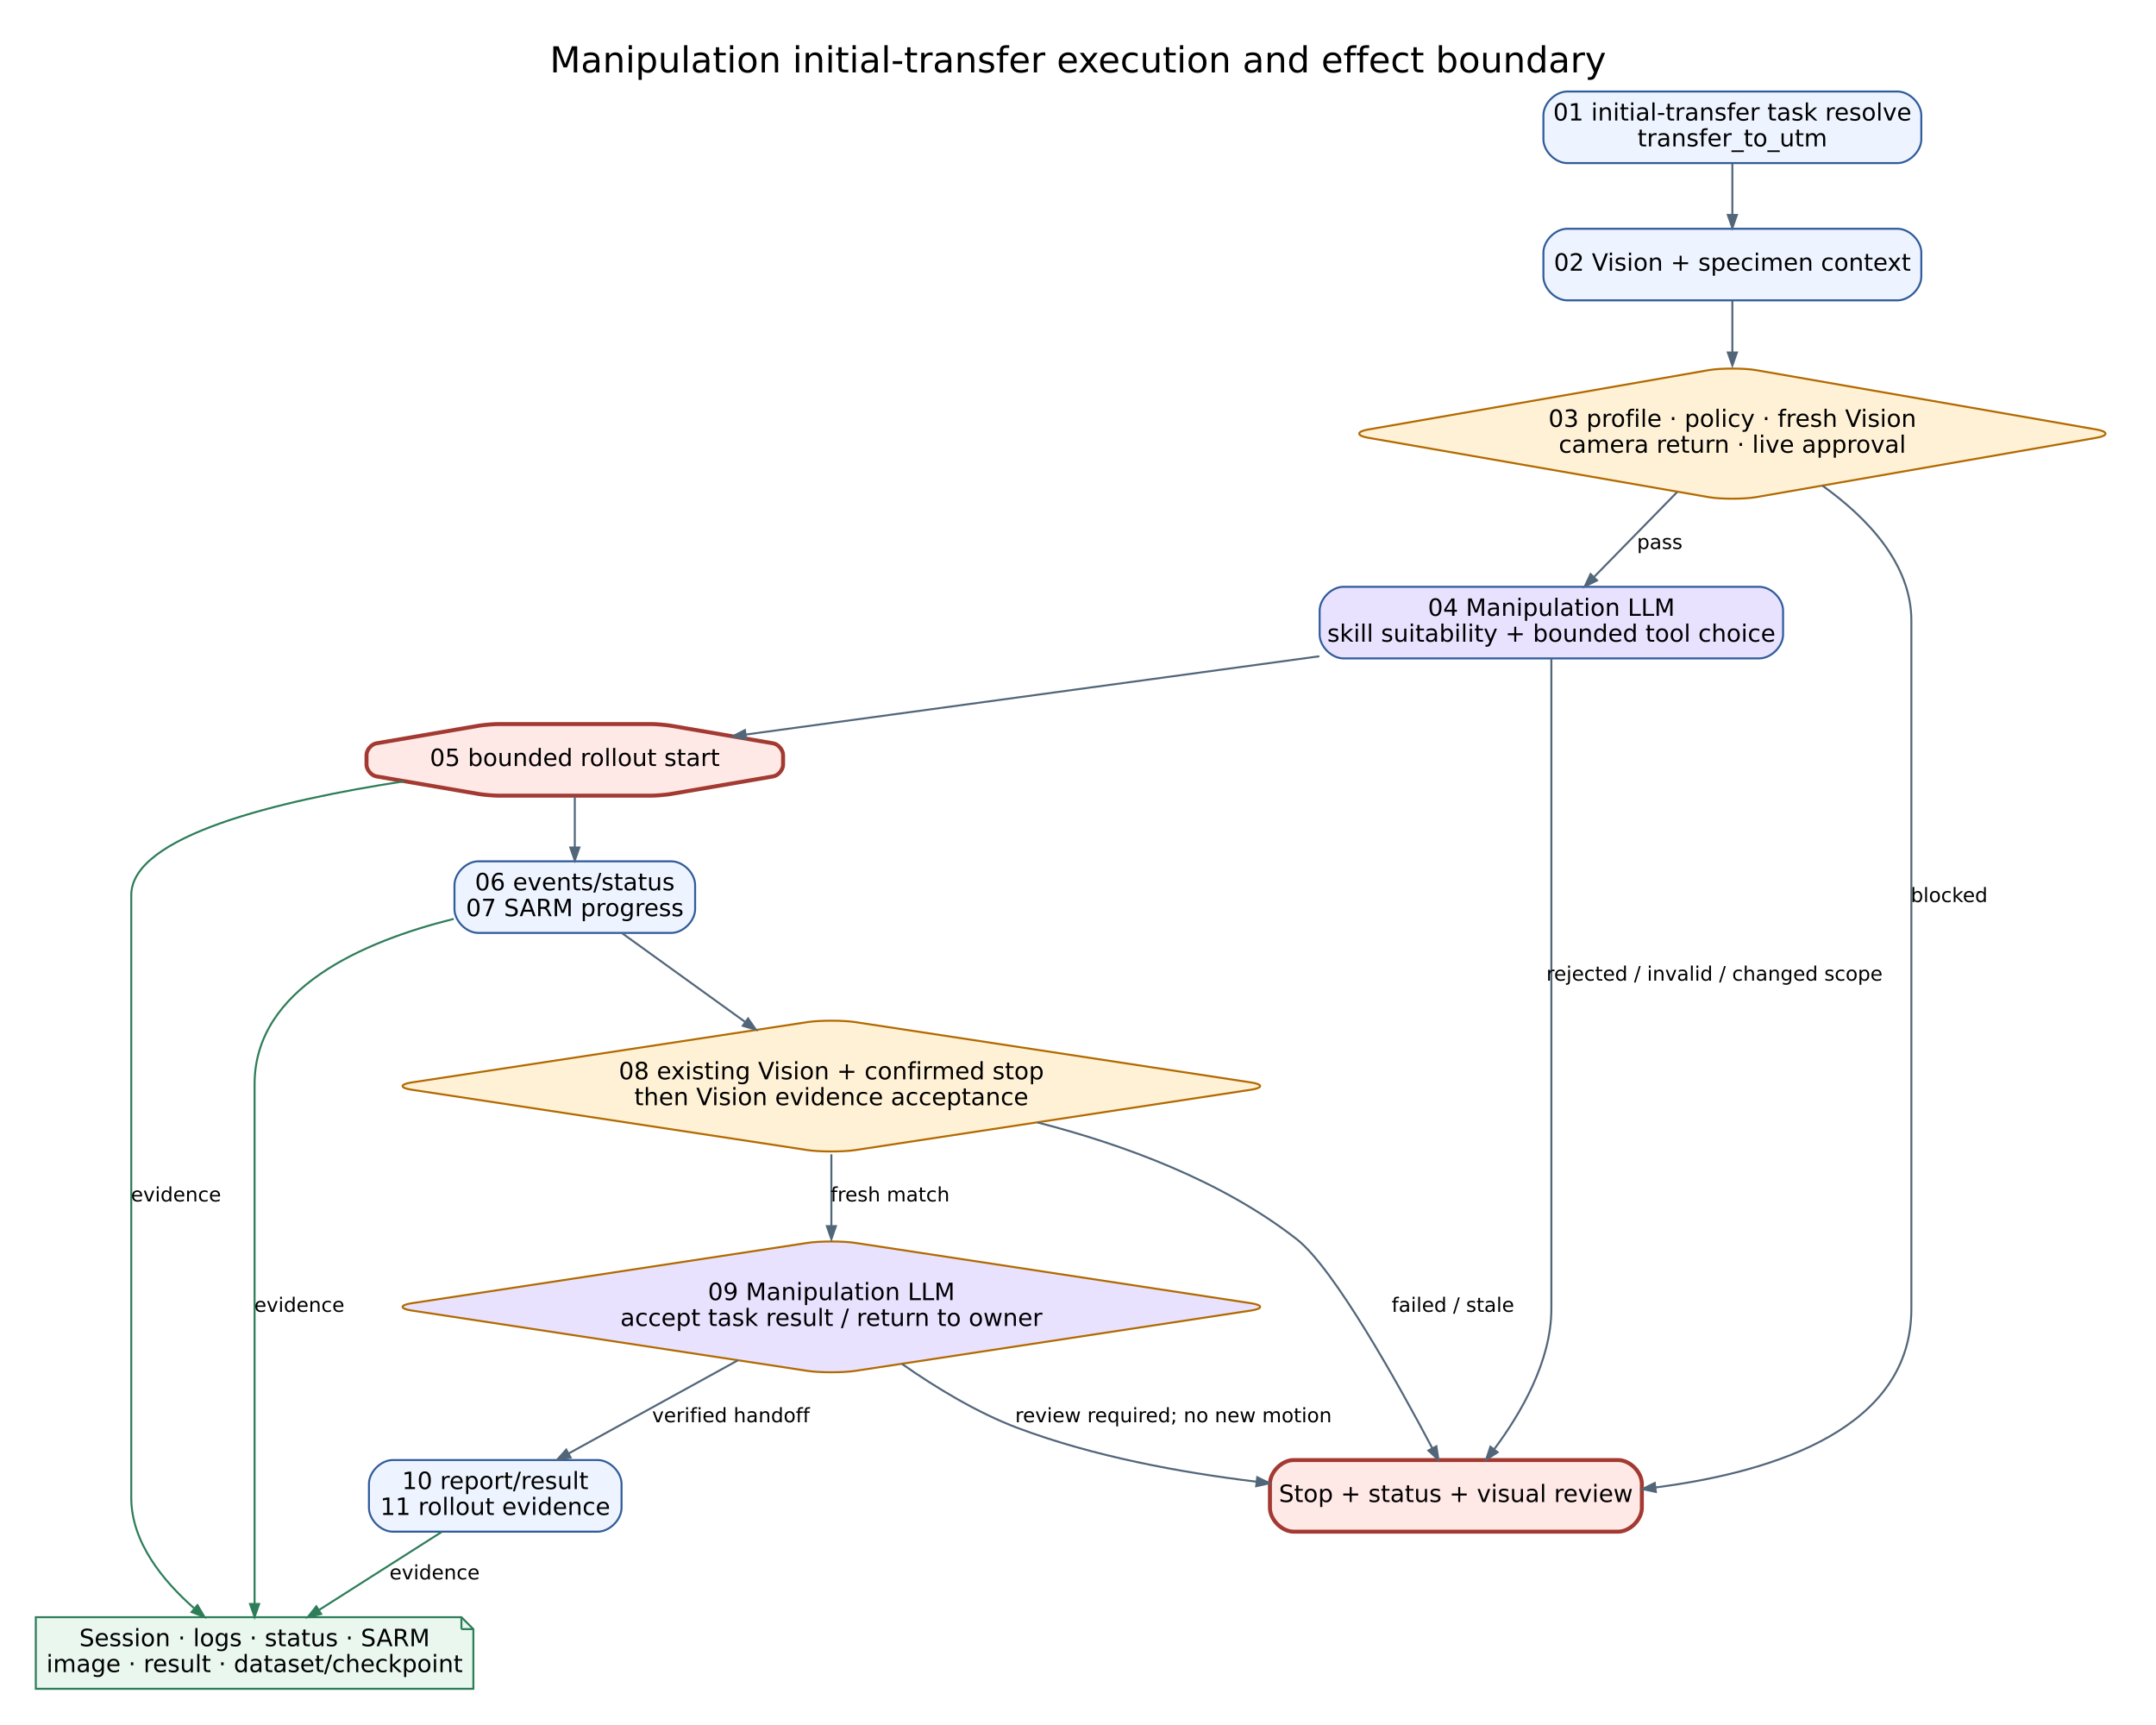
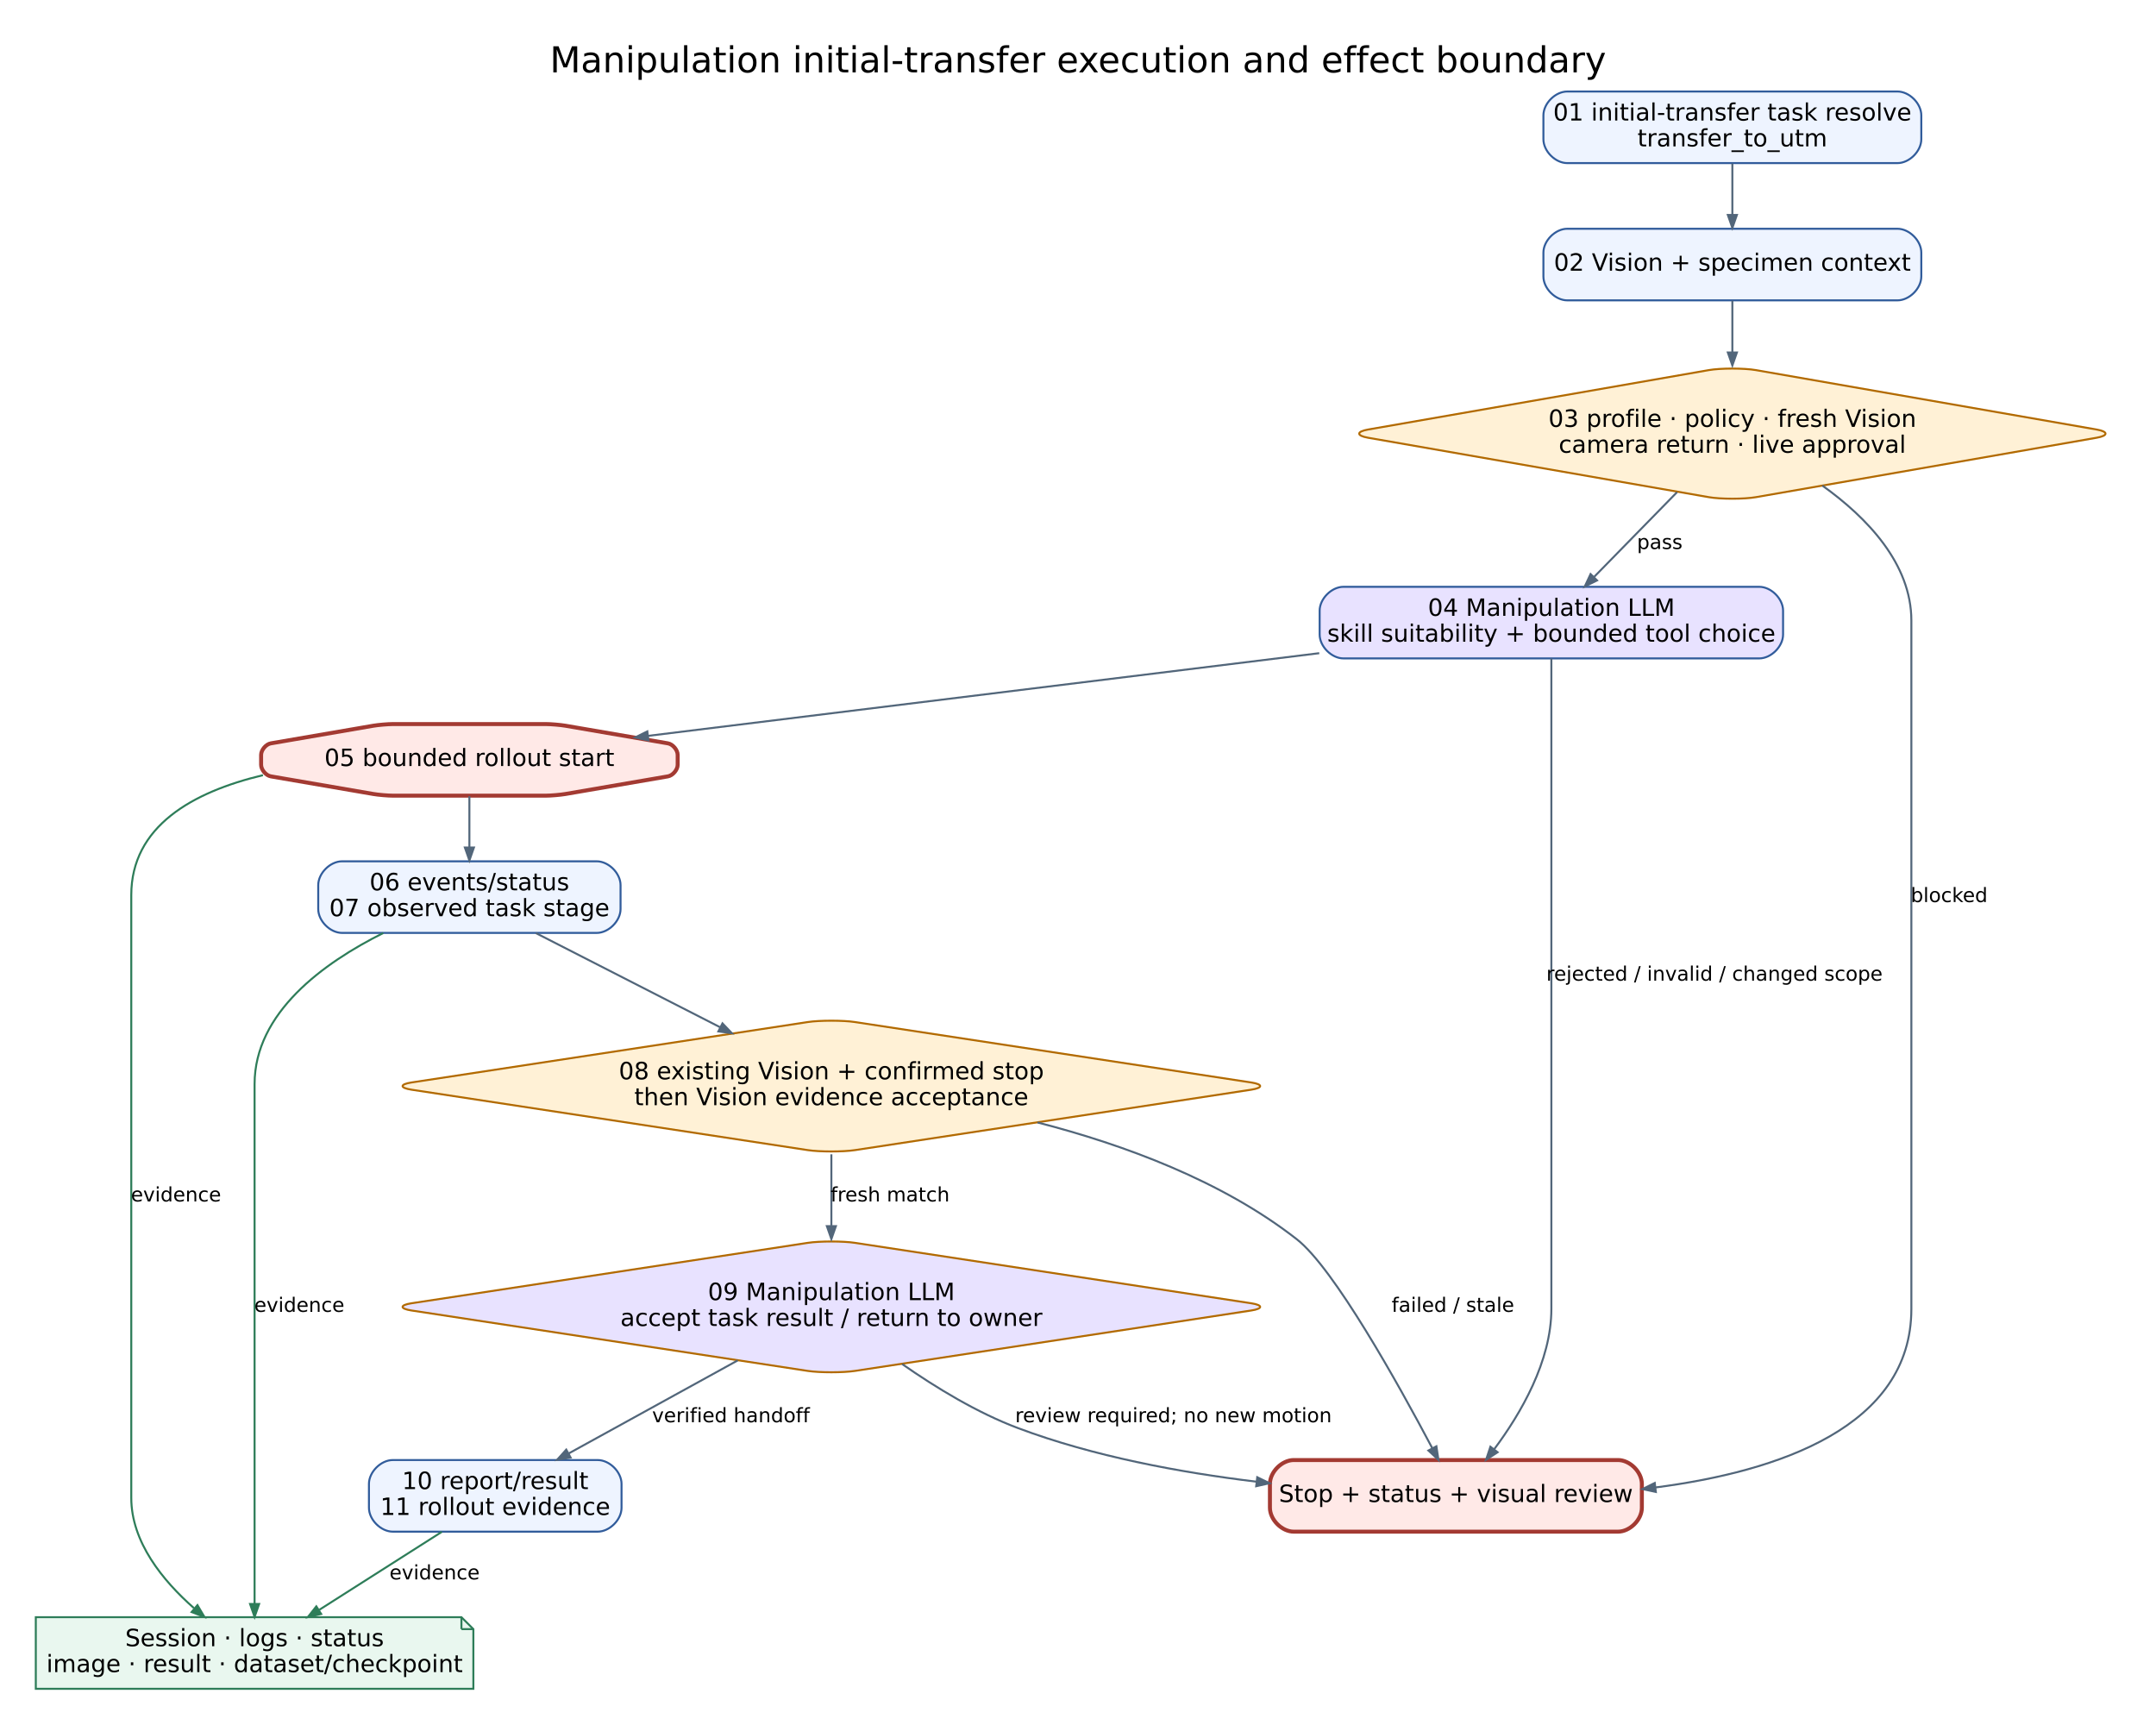
<svg xmlns="http://www.w3.org/2000/svg" width="1084pt" height="867pt" viewBox="0.00 0.00 1084.00 867.00">
  <g id="graph0" class="graph" transform="scale(1 1) rotate(0) translate(18 849)">
    <text text-anchor="middle" x="524" y="-812.6" font-family="DejaVu Sans" font-size="18.00">Manipulation initial-transfer execution and effect boundary</text>
    <g id="node1" class="node">
      <path fill="#eef4ff" stroke="#315c9b" d="M936,-803C936,-803 770,-803 770,-803 764,-803 758,-797 758,-791 758,-791 758,-779 758,-779 758,-773 764,-767 770,-767 770,-767 936,-767 936,-767 942,-767 948,-773 948,-779 948,-779 948,-791 948,-791 948,-797 942,-803 936,-803" />
      <text text-anchor="middle" x="853" y="-788.4" font-family="DejaVu Sans" font-size="12.00">01 initial-transfer task resolve</text>
      <text text-anchor="middle" x="853" y="-775.4" font-family="DejaVu Sans" font-size="12.00">transfer_to_utm</text>
    </g>
    <g id="node2" class="node">
      <path fill="#eef4ff" stroke="#315c9b" d="M936,-734C936,-734 770,-734 770,-734 764,-734 758,-728 758,-722 758,-722 758,-710 758,-710 758,-704 764,-698 770,-698 770,-698 936,-698 936,-698 942,-698 948,-704 948,-710 948,-710 948,-722 948,-722 948,-728 942,-734 936,-734" />
      <text text-anchor="middle" x="853" y="-712.9" font-family="DejaVu Sans" font-size="12.00">02 Vision + specimen context</text>
    </g>
    <g id="edge1" class="edge">
      <path fill="none" stroke="#52667a" d="M853,-766.75C853,-758.91 853,-749.52 853,-741.01" />
      <polygon fill="#52667a" stroke="#52667a" points="855.28,-740.93 853,-734.43 850.73,-740.93 855.28,-740.93" />
    </g>
    <g id="node3" class="node">
      <path fill="#fff1d6" stroke="#b26a00" d="M841.18,-662.94C841.18,-662.94 669.82,-633.06 669.82,-633.06 663.91,-632.03 663.91,-629.97 669.82,-628.94 669.82,-628.94 841.18,-599.06 841.18,-599.06 847.09,-598.03 858.91,-598.03 864.82,-599.06 864.82,-599.06 1036.18,-628.94 1036.18,-628.94 1042.09,-629.97 1042.09,-632.03 1036.18,-633.06 1036.18,-633.06 864.82,-662.94 864.82,-662.94 858.91,-663.97 847.09,-663.97 841.18,-662.94" />
      <text text-anchor="middle" x="853" y="-634.4" font-family="DejaVu Sans" font-size="12.00">03 profile · policy · fresh Vision</text>
      <text text-anchor="middle" x="853" y="-621.4" font-family="DejaVu Sans" font-size="12.00">camera return · live approval</text>
    </g>
    <g id="edge2" class="edge">
      <path fill="none" stroke="#52667a" d="M853,-697.8C853,-690.24 853,-681.01 853,-671.88" />
      <polygon fill="#52667a" stroke="#52667a" points="855.28,-671.78 853,-665.28 850.73,-671.78 855.28,-671.78" />
    </g>
    <g id="node4" class="node">
      <path fill="#e8e2ff" stroke="#315c9b" d="M866.5,-554C866.5,-554 657.5,-554 657.5,-554 651.5,-554 645.5,-548 645.5,-542 645.5,-542 645.5,-530 645.5,-530 645.5,-524 651.5,-518 657.5,-518 657.5,-518 866.5,-518 866.5,-518 872.5,-518 878.5,-524 878.5,-530 878.5,-530 878.5,-542 878.5,-542 878.5,-548 872.5,-554 866.5,-554" />
      <text text-anchor="middle" x="762" y="-539.4" font-family="DejaVu Sans" font-size="12.00">04 Manipulation LLM</text>
      <text text-anchor="middle" x="762" y="-526.4" font-family="DejaVu Sans" font-size="12.00">skill suitability + bounded tool choice</text>
    </g>
    <g id="edge3" class="edge">
      <path fill="none" stroke="#52667a" d="M825.2,-601.59C811.82,-587.92 796.02,-571.77 783.56,-559.04" />
      <polygon fill="#52667a" stroke="#52667a" points="784.97,-557.22 778.79,-554.16 781.71,-560.4 784.97,-557.22" />
      <text text-anchor="middle" x="816.5" y="-573" font-family="DejaVu Sans" font-size="10.00">pass</text>
    </g>
    <g id="node11" class="node">
      <path fill="#ffe9e7" stroke="#a33a32" stroke-width="2" d="M795.5,-115C795.5,-115 632.5,-115 632.5,-115 626.5,-115 620.5,-109 620.5,-103 620.5,-103 620.5,-91 620.5,-91 620.5,-85 626.5,-79 632.5,-79 632.5,-79 795.5,-79 795.5,-79 801.5,-79 807.5,-85 807.5,-91 807.5,-91 807.5,-103 807.5,-103 807.5,-109 801.5,-115 795.5,-115" />
      <text text-anchor="middle" x="714" y="-93.9" font-family="DejaVu Sans" font-size="12.00">Stop + status + visual review</text>
    </g>
    <g id="edge4" class="edge">
      <path fill="none" stroke="#52667a" d="M898.26,-604.88C920.68,-588.83 943,-565.65 943,-537 943,-537 943,-537 943,-191 943,-131.59 876.02,-109.24 814.5,-101.24" />
      <polygon fill="#52667a" stroke="#52667a" points="814.53,-98.95 807.8,-100.42 813.98,-103.47 814.53,-98.95" />
      <text text-anchor="middle" x="962" y="-395.5" font-family="DejaVu Sans" font-size="10.00">blocked</text>
    </g>
    <g id="node5" class="node">
-       <path fill="#ffe9e7" stroke="#a33a32" stroke-width="2" d="M375.72,-464.51C375.72,-464.51 375.72,-469.49 375.72,-469.49 375.72,-471.97 373.27,-474.88 370.82,-475.3 370.82,-475.3 319.28,-484.16 319.28,-484.16 316.83,-484.58 311.89,-485 309.41,-485 309.41,-485 232.59,-485 232.59,-485 230.11,-485 225.17,-484.58 222.72,-484.16 222.72,-484.16 171.18,-475.3 171.18,-475.3 168.73,-474.88 166.28,-471.97 166.28,-469.49 166.28,-469.49 166.28,-464.51 166.28,-464.51 166.28,-462.03 168.73,-459.12 171.18,-458.7 171.18,-458.7 222.72,-449.84 222.72,-449.84 225.17,-449.42 230.11,-449 232.59,-449 232.59,-449 309.41,-449 309.41,-449 311.89,-449 316.83,-449.42 319.28,-449.84 319.28,-449.84 370.82,-458.7 370.82,-458.7 373.27,-459.12 375.72,-462.03 375.72,-464.51" />
-       <text text-anchor="middle" x="271" y="-463.9" font-family="DejaVu Sans" font-size="12.00">05 bounded rollout start</text>
+       <path fill="#ffe9e7" stroke="#a33a32" stroke-width="2" d="M322.72,-464.51C322.72,-464.51 322.72,-469.49 322.72,-469.49 322.72,-471.97 320.27,-474.88 317.82,-475.3 317.82,-475.3 266.28,-484.16 266.28,-484.16 263.83,-484.58 258.89,-485 256.41,-485 256.41,-485 179.59,-485 179.59,-485 177.11,-485 172.17,-484.58 169.72,-484.16 169.72,-484.16 118.18,-475.3 118.18,-475.3 115.73,-474.88 113.28,-471.97 113.28,-469.49 113.28,-469.49 113.28,-464.51 113.28,-464.51 113.28,-462.03 115.73,-459.12 118.18,-458.7 118.18,-458.7 169.72,-449.84 169.72,-449.84 172.17,-449.42 177.11,-449 179.59,-449 179.59,-449 256.41,-449 256.41,-449 258.89,-449 263.83,-449.42 266.28,-449.84 266.28,-449.84 317.82,-458.7 317.82,-458.7 320.27,-459.12 322.72,-462.03 322.72,-464.51" />
+       <text text-anchor="middle" x="218" y="-463.9" font-family="DejaVu Sans" font-size="12.00">05 bounded rollout start</text>
    </g>
    <g id="edge5" class="edge">
-       <path fill="none" stroke="#52667a" d="M645.33,-519.08C556.78,-507 437.02,-490.65 357.05,-479.74" />
-       <polygon fill="#52667a" stroke="#52667a" points="357.15,-477.46 350.4,-478.84 356.54,-481.97 357.15,-477.46" />
+       <path fill="none" stroke="#52667a" d="M645.3,-520.63C544.23,-508.18 400.14,-490.43 307.84,-479.07" />
+       <polygon fill="#52667a" stroke="#52667a" points="308.02,-476.79 301.29,-478.26 307.46,-481.31 308.02,-476.79" />
    </g>
    <g id="edge8" class="edge">
      <path fill="none" stroke="#52667a" d="M762,-517.93C762,-504.39 762,-484.98 762,-468 762,-468 762,-468 762,-191 762,-164.65 746.6,-138.32 733.25,-120.43" />
      <polygon fill="#52667a" stroke="#52667a" points="734.96,-118.92 729.19,-115.16 731.35,-121.7 734.96,-118.92" />
      <text text-anchor="middle" x="844" y="-356" font-family="DejaVu Sans" font-size="10.00">rejected / invalid / changed scope</text>
    </g>
    <g id="node6" class="node">
-       <path fill="#eef4ff" stroke="#315c9b" d="M319.5,-416C319.5,-416 222.5,-416 222.5,-416 216.5,-416 210.5,-410 210.5,-404 210.5,-404 210.5,-392 210.5,-392 210.5,-386 216.5,-380 222.5,-380 222.5,-380 319.5,-380 319.5,-380 325.5,-380 331.5,-386 331.5,-392 331.5,-392 331.5,-404 331.5,-404 331.5,-410 325.5,-416 319.5,-416" />
-       <text text-anchor="middle" x="271" y="-401.4" font-family="DejaVu Sans" font-size="12.00">06 events/status</text>
-       <text text-anchor="middle" x="271" y="-388.4" font-family="DejaVu Sans" font-size="12.00">07 SARM progress</text>
+       <path fill="#eef4ff" stroke="#315c9b" d="M282,-416C282,-416 154,-416 154,-416 148,-416 142,-410 142,-404 142,-404 142,-392 142,-392 142,-386 148,-380 154,-380 154,-380 282,-380 282,-380 288,-380 294,-386 294,-392 294,-392 294,-404 294,-404 294,-410 288,-416 282,-416" />
+       <text text-anchor="middle" x="218" y="-401.4" font-family="DejaVu Sans" font-size="12.00">06 events/status</text>
+       <text text-anchor="middle" x="218" y="-388.4" font-family="DejaVu Sans" font-size="12.00">07 observed task stage</text>
    </g>
    <g id="edge6" class="edge">
-       <path fill="none" stroke="#52667a" d="M271,-448.75C271,-440.91 271,-431.52 271,-423.01" />
-       <polygon fill="#52667a" stroke="#52667a" points="273.28,-422.93 271,-416.43 268.73,-422.93 273.28,-422.93" />
+       <path fill="none" stroke="#52667a" d="M218,-448.75C218,-440.91 218,-431.52 218,-423.01" />
+       <polygon fill="#52667a" stroke="#52667a" points="220.28,-422.93 218,-416.43 215.73,-422.93 220.28,-422.93" />
    </g>
    <g id="node10" class="node">
      <polygon fill="#e9f7ef" stroke="#2e7d59" points="214,-36 0,-36 0,0 220,0 220,-30 214,-36" />
      <polyline fill="none" stroke="#2e7d59" points="214,-36 214,-30 " />
      <polyline fill="none" stroke="#2e7d59" points="220,-30 214,-30 " />
-       <text text-anchor="middle" x="110" y="-21.4" font-family="DejaVu Sans" font-size="12.00">Session · logs · status · SARM</text>
+       <text text-anchor="middle" x="110" y="-21.4" font-family="DejaVu Sans" font-size="12.00">Session · logs · status</text>
      <text text-anchor="middle" x="110" y="-8.4" font-family="DejaVu Sans" font-size="12.00">image · result · dataset/checkpoint</text>
    </g>
    <g id="edge13" class="edge">
-       <path fill="none" stroke="#2e7d59" d="M185.1,-456.21C122.28,-446.57 48,-428.86 48,-399 48,-399 48,-399 48,-96 48,-73.8 63.83,-54.37 79.5,-40.58" />
+       <path fill="none" stroke="#2e7d59" d="M114.21,-459.3C78.82,-450.86 48,-433.58 48,-399 48,-399 48,-399 48,-96 48,-73.8 63.83,-54.37 79.5,-40.58" />
      <polygon fill="#2e7d59" stroke="#2e7d59" points="81.28,-42.06 84.78,-36.13 78.35,-38.58 81.28,-42.06" />
      <text text-anchor="middle" x="70.5" y="-245" font-family="DejaVu Sans" font-size="10.00">evidence</text>
    </g>
    <g id="node7" class="node">
      <path fill="#fff1d6" stroke="#b26a00" d="M388.14,-335.19C388.14,-335.19 188.86,-304.81 188.86,-304.81 182.93,-303.9 182.93,-302.1 188.86,-301.19 188.86,-301.19 388.14,-270.81 388.14,-270.81 394.07,-269.9 405.93,-269.9 411.86,-270.81 411.86,-270.81 611.14,-301.19 611.14,-301.19 617.07,-302.1 617.07,-303.9 611.14,-304.81 611.14,-304.81 411.86,-335.19 411.86,-335.19 405.93,-336.1 394.07,-336.1 388.14,-335.19" />
      <text text-anchor="middle" x="400" y="-306.4" font-family="DejaVu Sans" font-size="12.00">08 existing Vision + confirmed stop</text>
      <text text-anchor="middle" x="400" y="-293.4" font-family="DejaVu Sans" font-size="12.00">then Vision evidence acceptance</text>
    </g>
    <g id="edge7" class="edge">
-       <path fill="none" stroke="#52667a" d="M294.66,-379.94C311.95,-367.48 335.9,-350.21 356.59,-335.29" />
-       <polygon fill="#52667a" stroke="#52667a" points="358.11,-337 362.06,-331.35 355.45,-333.31 358.11,-337" />
+       <path fill="none" stroke="#52667a" d="M251.38,-379.94C277.26,-366.72 313.7,-348.1 344.02,-332.6" />
+       <polygon fill="#52667a" stroke="#52667a" points="345.25,-334.53 350,-329.55 343.18,-330.48 345.25,-334.53" />
    </g>
    <g id="edge14" class="edge">
-       <path fill="none" stroke="#2e7d59" d="M210.13,-387.05C164.54,-375.71 110,-352.1 110,-304 110,-304 110,-304 110,-96 110,-78.15 110,-57.97 110,-42.74" />
+       <path fill="none" stroke="#2e7d59" d="M174.69,-379.94C144.65,-364.95 110,-339.88 110,-304 110,-304 110,-304 110,-96 110,-78.15 110,-57.97 110,-42.74" />
      <polygon fill="#2e7d59" stroke="#2e7d59" points="112.28,-42.63 110,-36.13 107.73,-42.63 112.28,-42.63" />
      <text text-anchor="middle" x="132.5" y="-189.5" font-family="DejaVu Sans" font-size="10.00">evidence</text>
    </g>
    <g id="node8" class="node">
      <path fill="#e8e2ff" stroke="#b26a00" d="M388.14,-224.19C388.14,-224.19 188.86,-193.81 188.86,-193.81 182.93,-192.9 182.93,-191.1 188.86,-190.19 188.86,-190.19 388.14,-159.81 388.14,-159.81 394.07,-158.9 405.93,-158.9 411.86,-159.81 411.86,-159.81 611.14,-190.19 611.14,-190.19 617.07,-191.1 617.07,-192.9 611.14,-193.81 611.14,-193.81 411.86,-224.19 411.86,-224.19 405.93,-225.1 394.07,-225.1 388.14,-224.19" />
      <text text-anchor="middle" x="400" y="-195.4" font-family="DejaVu Sans" font-size="12.00">09 Manipulation LLM</text>
      <text text-anchor="middle" x="400" y="-182.4" font-family="DejaVu Sans" font-size="12.00">accept task result / return to owner</text>
    </g>
    <g id="edge9" class="edge">
      <path fill="none" stroke="#52667a" d="M400,-268.7C400,-257.4 400,-244.65 400,-232.89" />
      <polygon fill="#52667a" stroke="#52667a" points="402.28,-232.59 400,-226.09 397.73,-232.59 402.28,-232.59" />
      <text text-anchor="middle" x="429.5" y="-245" font-family="DejaVu Sans" font-size="10.00">fresh match</text>
    </g>
    <g id="edge10" class="edge">
      <path fill="none" stroke="#52667a" d="M503.62,-284.72C547.24,-273.51 596.47,-255.32 634,-226 652.66,-211.42 684.85,-153.62 702.16,-120.9" />
      <polygon fill="#52667a" stroke="#52667a" points="704.2,-121.91 705.22,-115.1 700.18,-119.79 704.2,-121.91" />
      <text text-anchor="middle" x="712.5" y="-189.5" font-family="DejaVu Sans" font-size="10.00">failed / stale</text>
    </g>
    <g id="node9" class="node">
      <path fill="#eef4ff" stroke="#315c9b" d="M282.5,-115C282.5,-115 179.5,-115 179.5,-115 173.5,-115 167.5,-109 167.5,-103 167.5,-103 167.5,-91 167.5,-91 167.5,-85 173.5,-79 179.5,-79 179.5,-79 282.5,-79 282.5,-79 288.5,-79 294.5,-85 294.5,-91 294.5,-91 294.5,-103 294.5,-103 294.5,-109 288.5,-115 282.5,-115" />
      <text text-anchor="middle" x="231" y="-100.4" font-family="DejaVu Sans" font-size="12.00">10 report/result</text>
      <text text-anchor="middle" x="231" y="-87.4" font-family="DejaVu Sans" font-size="12.00">11 rollout evidence</text>
    </g>
    <g id="edge11" class="edge">
      <path fill="none" stroke="#52667a" d="M352.92,-165.09C326.07,-150.32 292.9,-132.06 267.93,-118.32" />
      <polygon fill="#52667a" stroke="#52667a" points="268.89,-116.25 262.1,-115.11 266.7,-120.24 268.89,-116.25" />
      <text text-anchor="middle" x="349.5" y="-134" font-family="DejaVu Sans" font-size="10.00">verified handoff</text>
    </g>
    <g id="edge12" class="edge">
      <path fill="none" stroke="#52667a" d="M435.6,-163.25C452.43,-151.49 473.33,-138.74 494,-131 531.78,-116.84 575.36,-108.75 613.71,-104.12" />
      <polygon fill="#52667a" stroke="#52667a" points="614.12,-106.36 620.31,-103.35 613.59,-101.84 614.12,-106.36" />
      <text text-anchor="middle" x="572" y="-134" font-family="DejaVu Sans" font-size="10.00">review required; no new motion</text>
    </g>
    <g id="edge15" class="edge">
      <path fill="none" stroke="#2e7d59" d="M204.15,-78.91C185.97,-67.35 161.86,-52 142.59,-39.74" />
      <polygon fill="#2e7d59" stroke="#2e7d59" points="143.48,-37.61 136.78,-36.04 141.04,-41.45 143.48,-37.61" />
      <text text-anchor="middle" x="200.5" y="-55" font-family="DejaVu Sans" font-size="10.00">evidence</text>
    </g>
  </g>
</svg>
